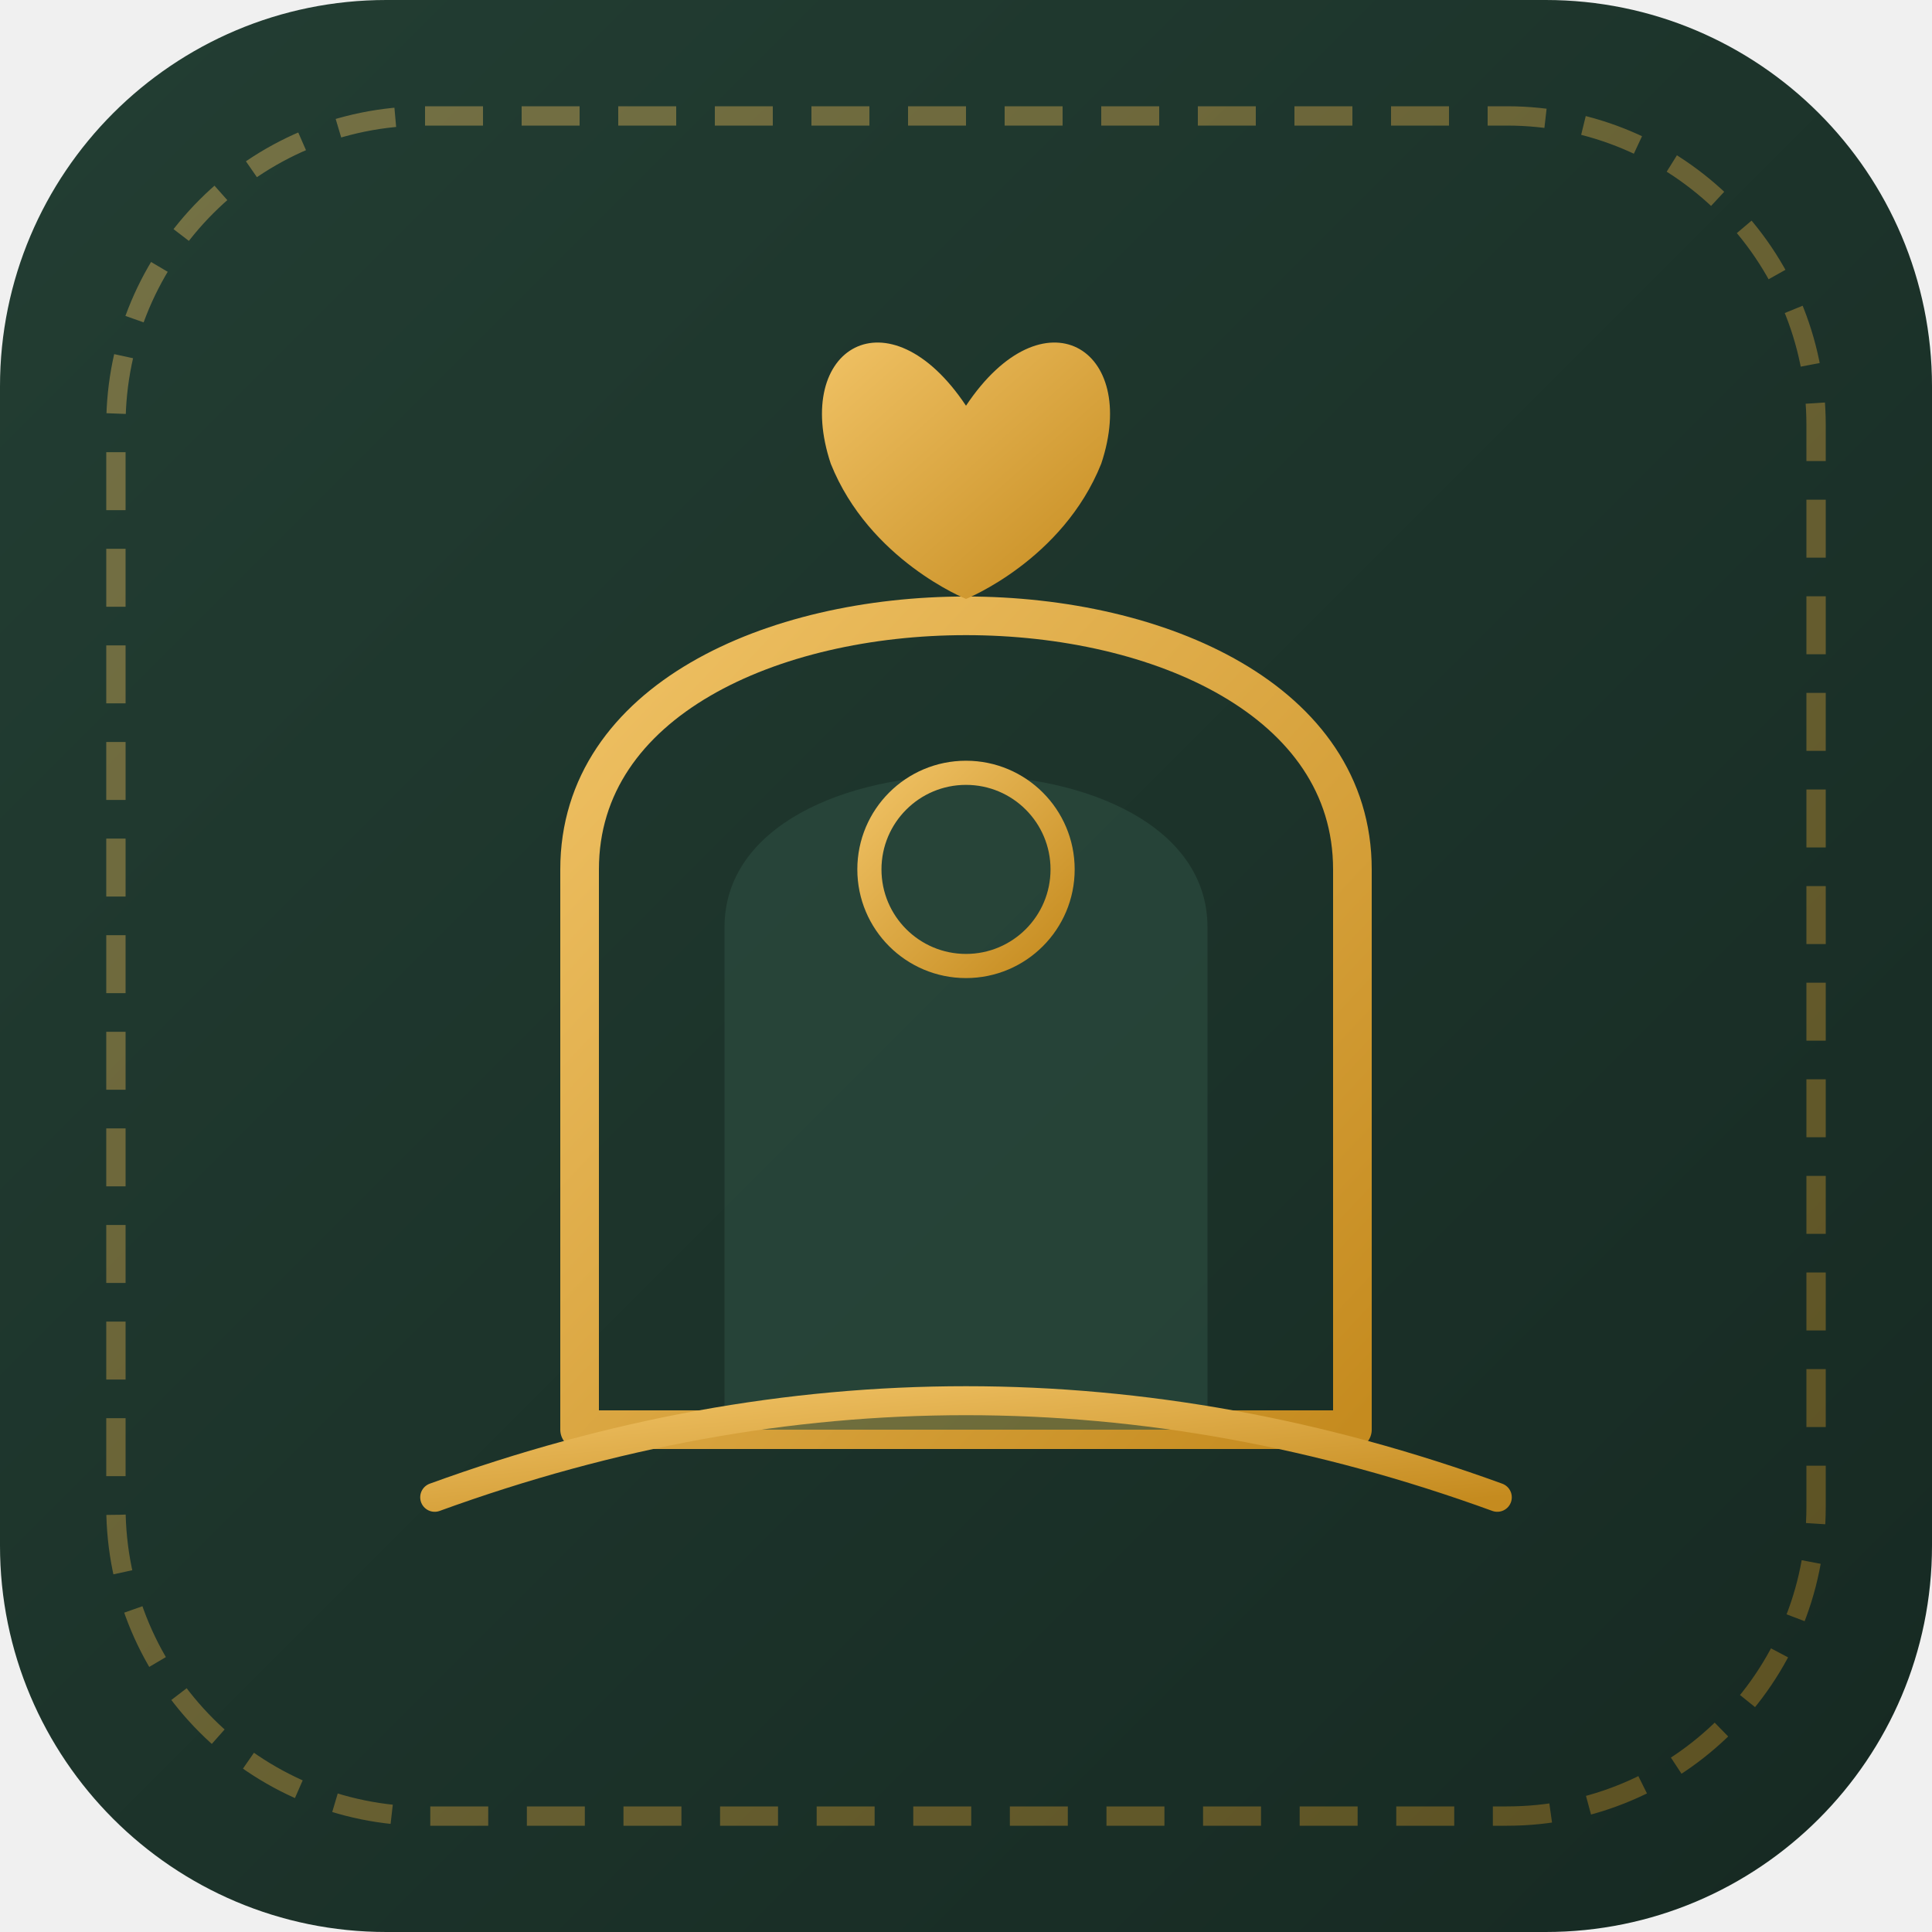
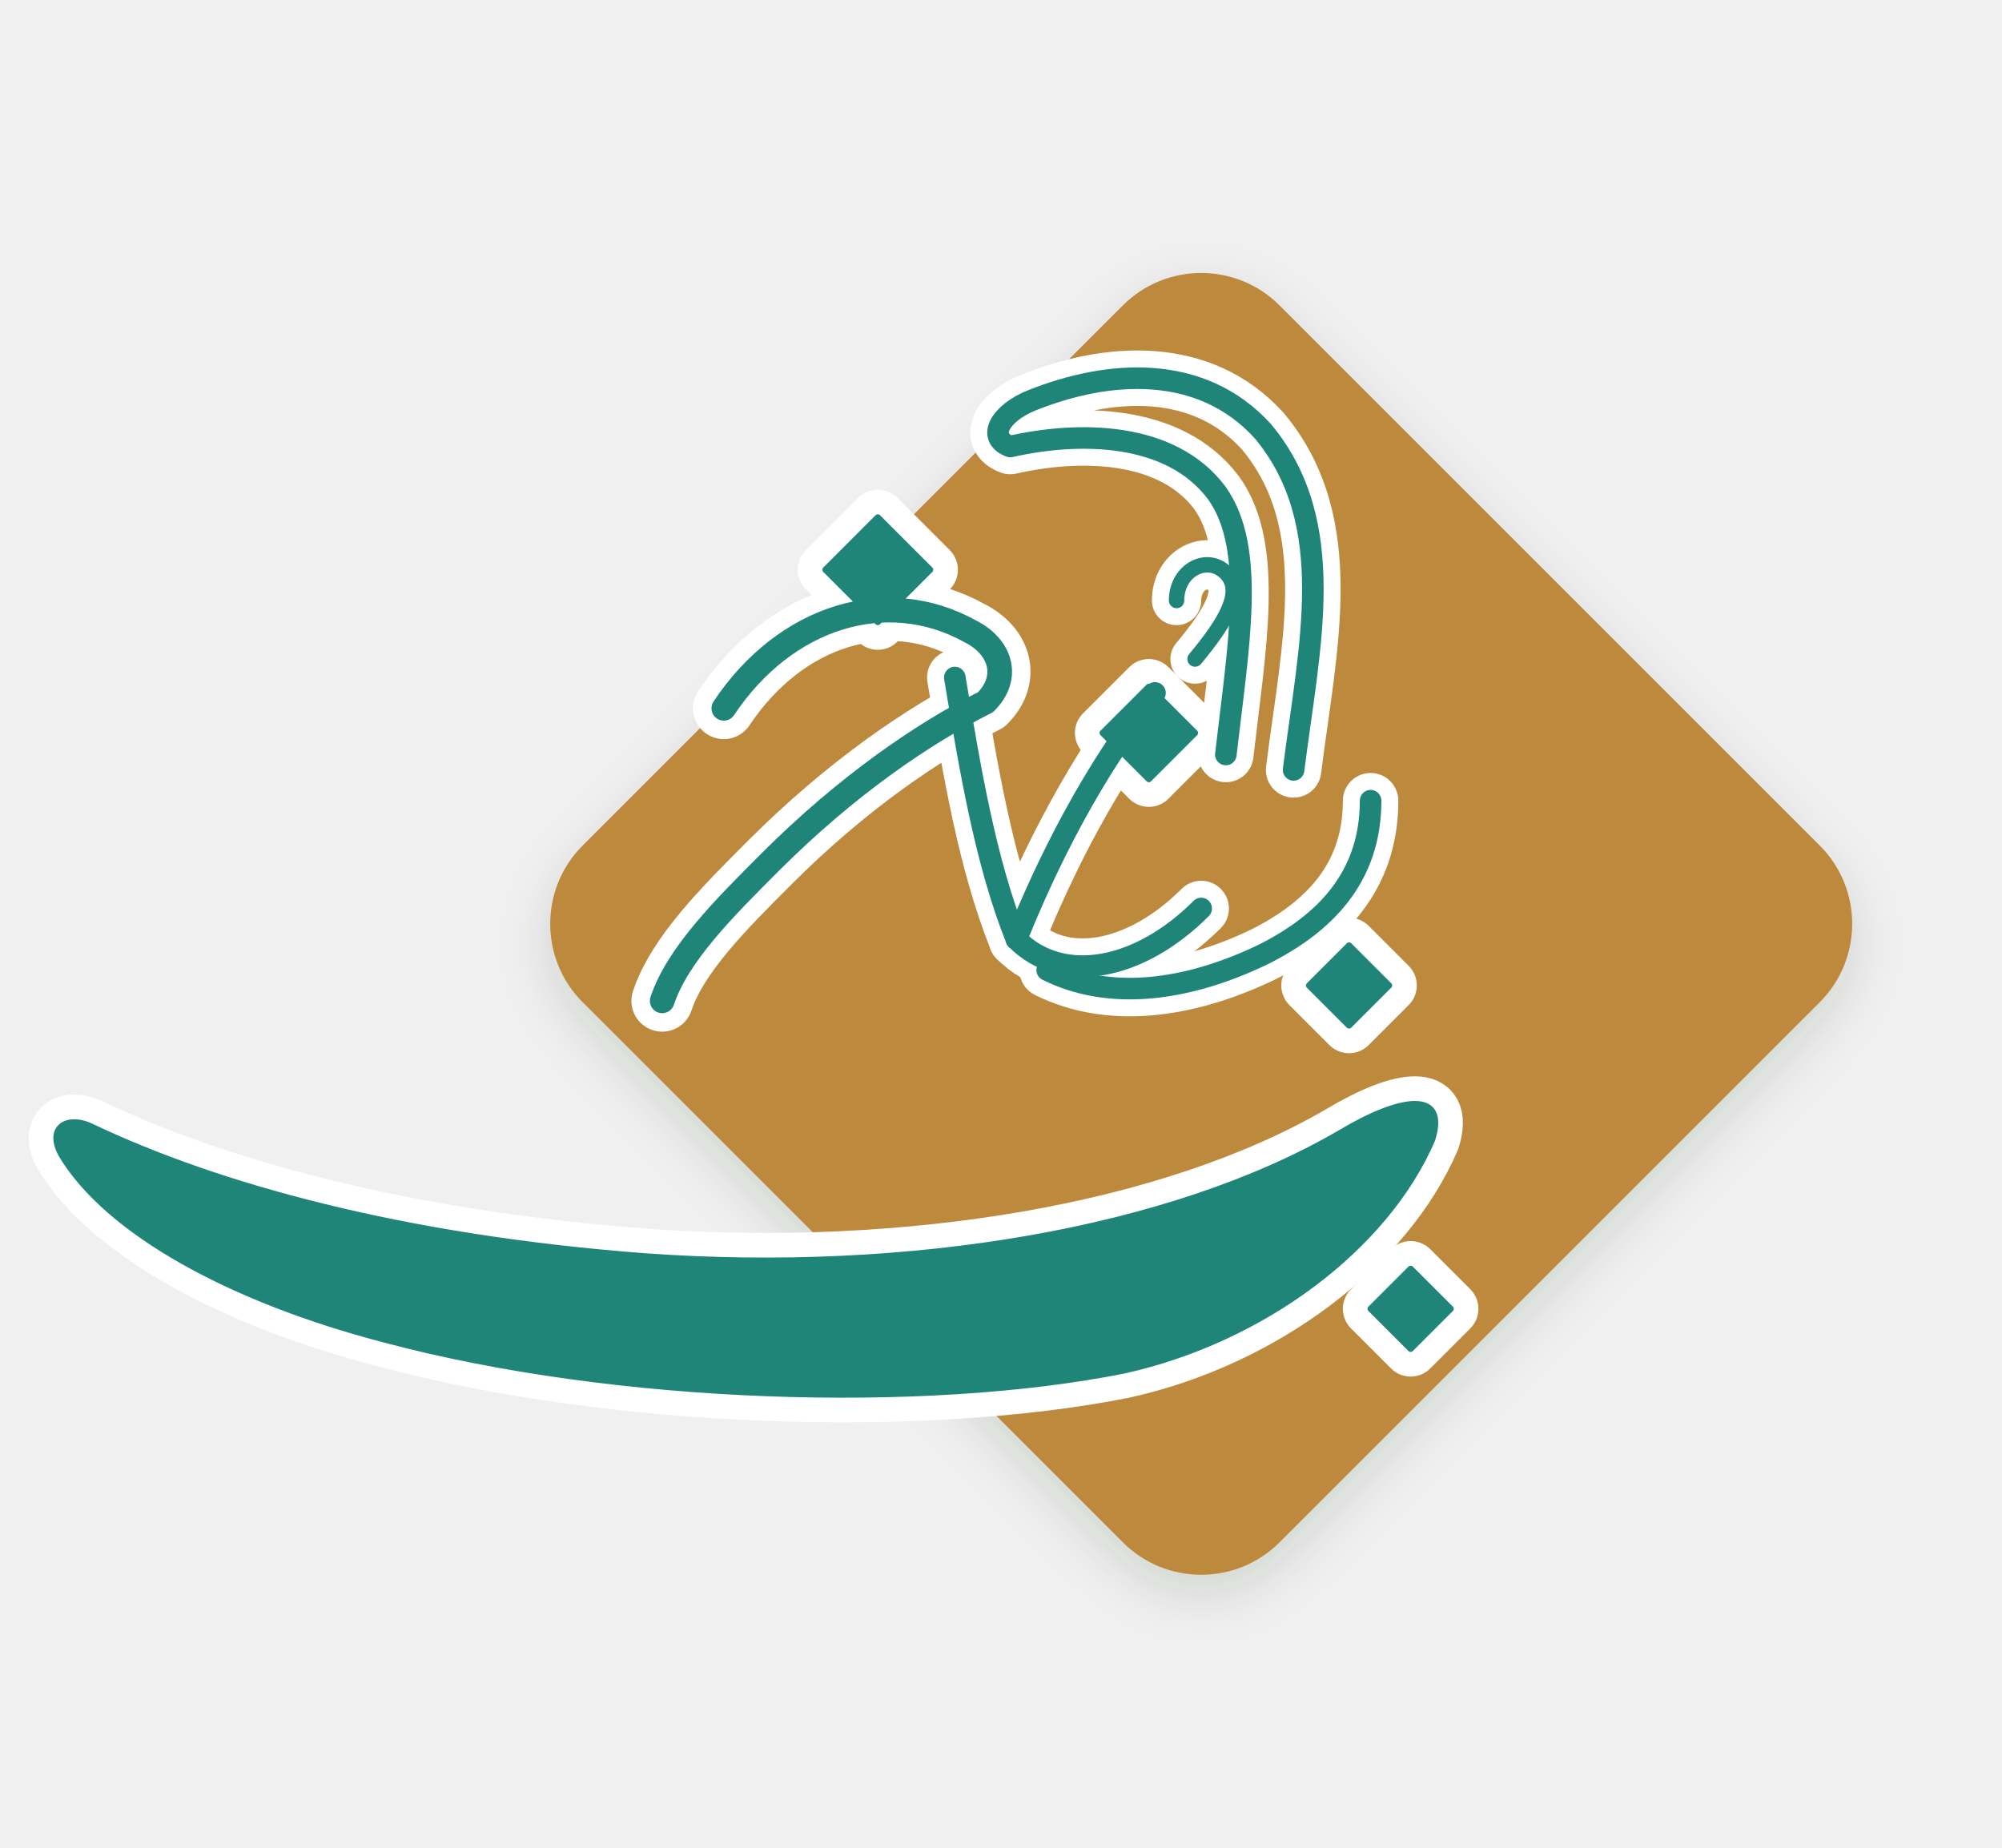
- <svg xmlns="http://www.w3.org/2000/svg" viewBox="0 0 200 200" width="100%" height="100%">
+ <svg xmlns="http://www.w3.org/2000/svg" viewBox="0 0 650 600" width="100%" height="100%">
  <defs>
-     <linearGradient id="logoBg" x1="0%" y1="0%" x2="100%" y2="100%">
-       <stop offset="0%" stop-color="#233e33" />
-       <stop offset="100%" stop-color="#162922" />
-     </linearGradient>
-     <linearGradient id="gold" x1="0%" y1="0%" x2="100%" y2="100%">
-       <stop offset="0%" stop-color="#f0c265" />
-       <stop offset="100%" stop-color="#c58b1f" />
-     </linearGradient>
+     <filter id="softShadow" x="-15%" y="-15%" width="130%" height="130%">
+       <feDropShadow dx="0" dy="6" stdDeviation="8" flood-color="#182a20" flood-opacity="0.14" />
+     </filter>
  </defs>
-   <rect width="200" height="200" rx="40" fill="url(#logoBg)" />
-   <rect x="12" y="12" width="176" height="176" rx="32" fill="none" stroke="url(#gold)" stroke-width="2" stroke-opacity="0.4" stroke-dasharray="6,4" />
-   <path d="M 60 148 L 60 90 C 60 55, 140 55, 140 90 L 140 148 Z" fill="none" stroke="url(#gold)" stroke-width="4" stroke-linejoin="round" />
-   <path d="M 75 148 L 75 96 C 75 75, 125 75, 125 96 L 125 148 Z" fill="#2d4e41" opacity="0.6" />
-   <circle cx="100" cy="90" r="10" fill="none" stroke="url(#gold)" stroke-width="2.5" />
-   <line x1="100" y1="100" x2="100" y2="148" stroke="url(#gold)" stroke-width="2.5" />
-   <line x1="75" y1="120" x2="125" y2="120" stroke="url(#gold)" stroke-width="2.5" />
-   <path d="M 45 155 Q 100 135 155 155" fill="none" stroke="url(#gold)" stroke-width="3" stroke-linecap="round" />
-   <path d="M 100 42 C 108 30, 118 36, 114 48 C 110 58, 100 62, 100 62 C 100 62, 90 58, 86 48 C 82 36, 92 30, 100 42 Z" fill="url(#gold)" />
+   <g filter="url(#softShadow)">
+     <rect x="230" y="140" width="320" height="320" rx="36" transform="rotate(45 390 300)" fill="#bd893e" />
+   </g>
+   <g fill="none" stroke="#ffffff" stroke-width="18" stroke-linecap="round" stroke-linejoin="round">
+     <path d="M 268 185 L 285 168 L 302 185 L 285 202 Z" fill="#ffffff" />
+     <path d="M 358 238 L 373 223 L 388 238 L 373 253 Z" fill="#ffffff" />
+     <path d="M 382 195 C 382 185 392 180 398 186 C 404 192 398 202 388 214" stroke-width="16" />
+     <path d="M 425 320 L 438 307 L 451 320 L 438 333 Z" fill="#ffffff" />
+     <path d="M 235 230 C 255 200 288 190 315 205 C 325 210 328 220 320 228 C 300 238 275 255 250 280 C 235 295 220 310 215 325" stroke-width="20" />
+     <path d="M 310 220 C 315 250 320 280 330 305 C 340 280 355 250 375 225" stroke-width="18" />
+     <path d="M 330 305 C 345 320 370 315 390 295" stroke-width="18" />
+     <path d="M 420 250 C 425 210 435 170 410 140 C 390 118 360 120 335 130 C 325 134 320 142 328 145 C 350 140 380 140 395 160 C 408 178 402 210 398 245" stroke-width="18" />
+     <path d="M 445 260 C 445 285 430 300 410 310 C 385 322 360 325 340 315" stroke-width="18" />
+     <path d="M 465 370 C 450 405 410 435 365 445 C 300 458 200 455 125 435 C 75 422 35 400 20 375 C 15 366 22 362 30 366 C 70 385 130 402 210 408 C 295 414 380 400 435 368 C 455 356 470 354 465 370 Z" fill="#ffffff" stroke-width="18" />
+     <path d="M 445 425 L 458 412 L 471 425 L 458 438 Z" fill="#ffffff" />
+   </g>
+   <g fill="none" stroke="#1f8578" stroke-linecap="round" stroke-linejoin="round">
+     <path d="M 268 185 L 285 168 L 302 185 L 285 202 Z" fill="#1f8578" stroke="#1f8578" stroke-width="2" />
+     <path d="M 358 238 L 373 223 L 388 238 L 373 253 Z" fill="#1f8578" stroke="#1f8578" stroke-width="2" />
+     <path d="M 382 195 C 382 185 392 180 398 186 C 404 192 398 202 388 214" stroke-width="5" />
+     <path d="M 425 320 L 438 307 L 451 320 L 438 333 Z" fill="#1f8578" stroke="#1f8578" stroke-width="2" />
+     <path d="M 235 230 C 255 200 288 190 315 205 C 325 210 328 220 320 228 C 300 238 275 255 250 280 C 235 295 220 310 215 325" stroke-width="8" />
+     <path d="M 310 220 C 315 250 320 280 330 305 C 340 280 355 250 375 225" stroke-width="7" />
+     <path d="M 330 305 C 345 320 370 315 390 295" stroke-width="7" />
+     <path d="M 420 250 C 425 210 435 170 410 140 C 390 118 360 120 335 130 C 325 134 320 142 328 145 C 350 140 380 140 395 160 C 408 178 402 210 398 245" stroke-width="7" />
+     <path d="M 445 260 C 445 285 430 300 410 310 C 385 322 360 325 340 315" stroke-width="7" />
+     <path d="M 465 370 C 450 405 410 435 365 445 C 300 458 200 455 125 435 C 75 422 35 400 20 375 C 15 366 22 362 30 366 C 70 385 130 402 210 408 C 295 414 380 400 435 368 C 455 356 470 354 465 370 Z" fill="#1f8578" stroke="#1f8578" stroke-width="2" />
+     <path d="M 445 425 L 458 412 L 471 425 L 458 438 Z" fill="#1f8578" stroke="#1f8578" stroke-width="2" />
+   </g>
</svg>
